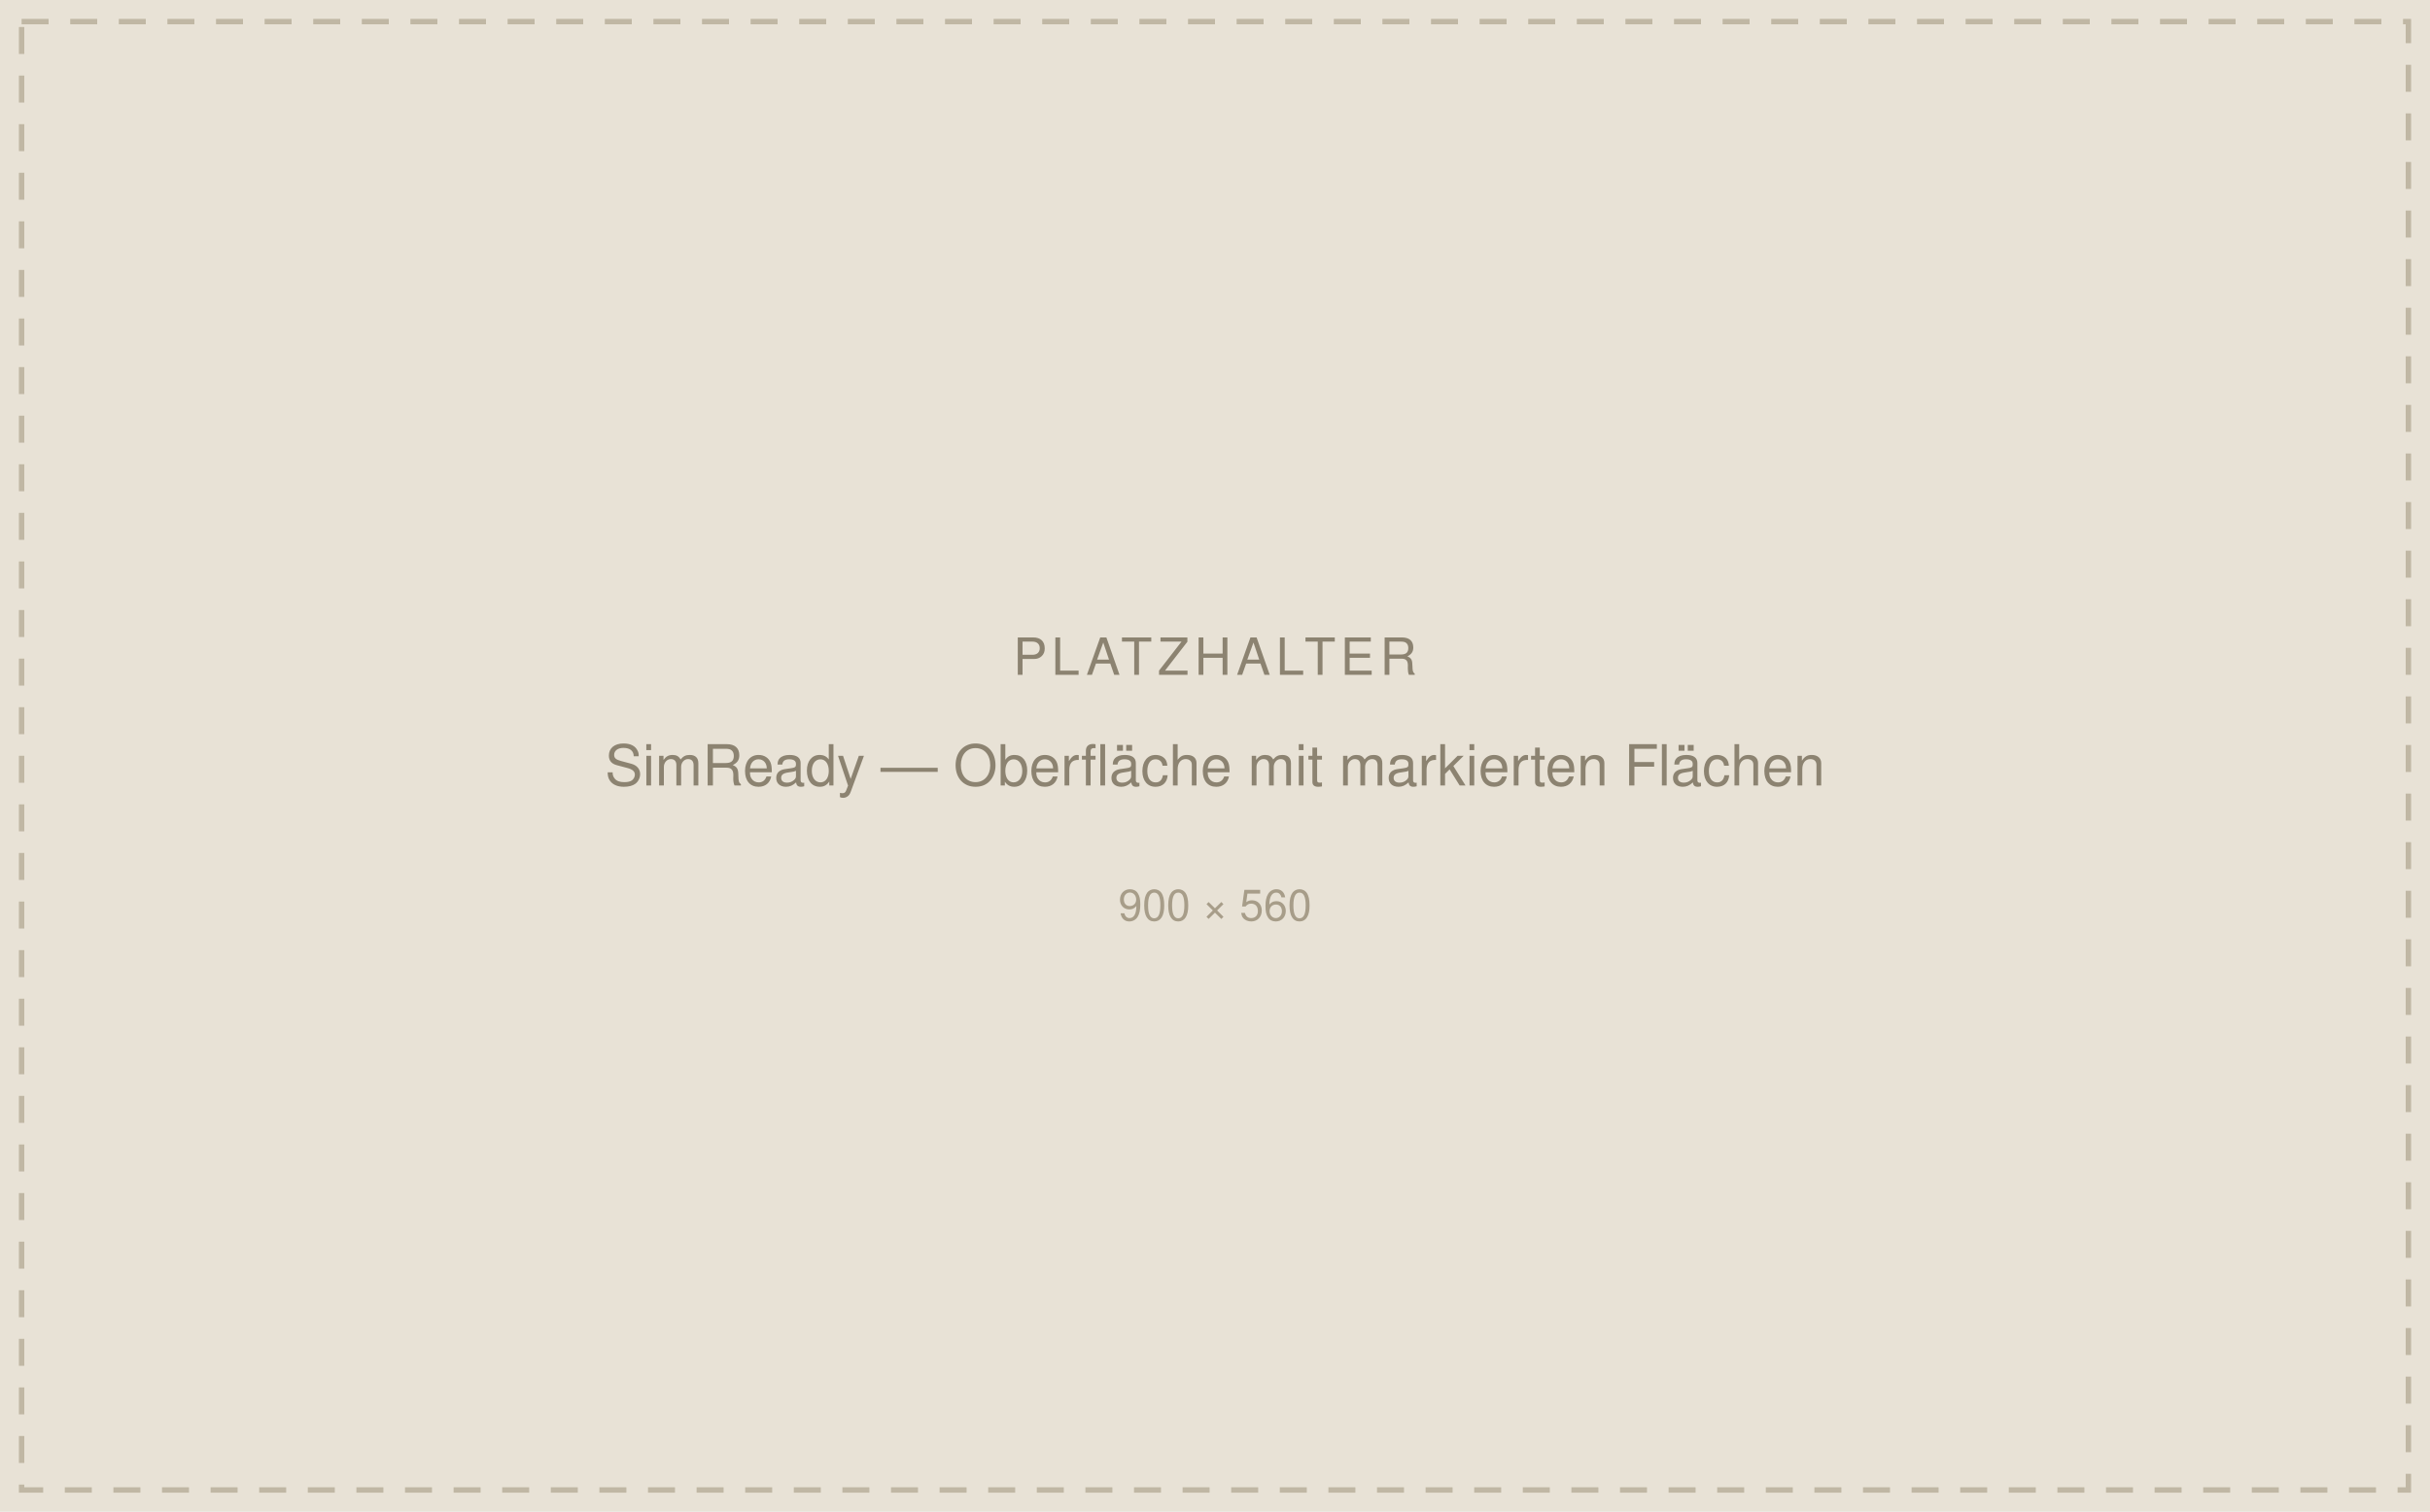
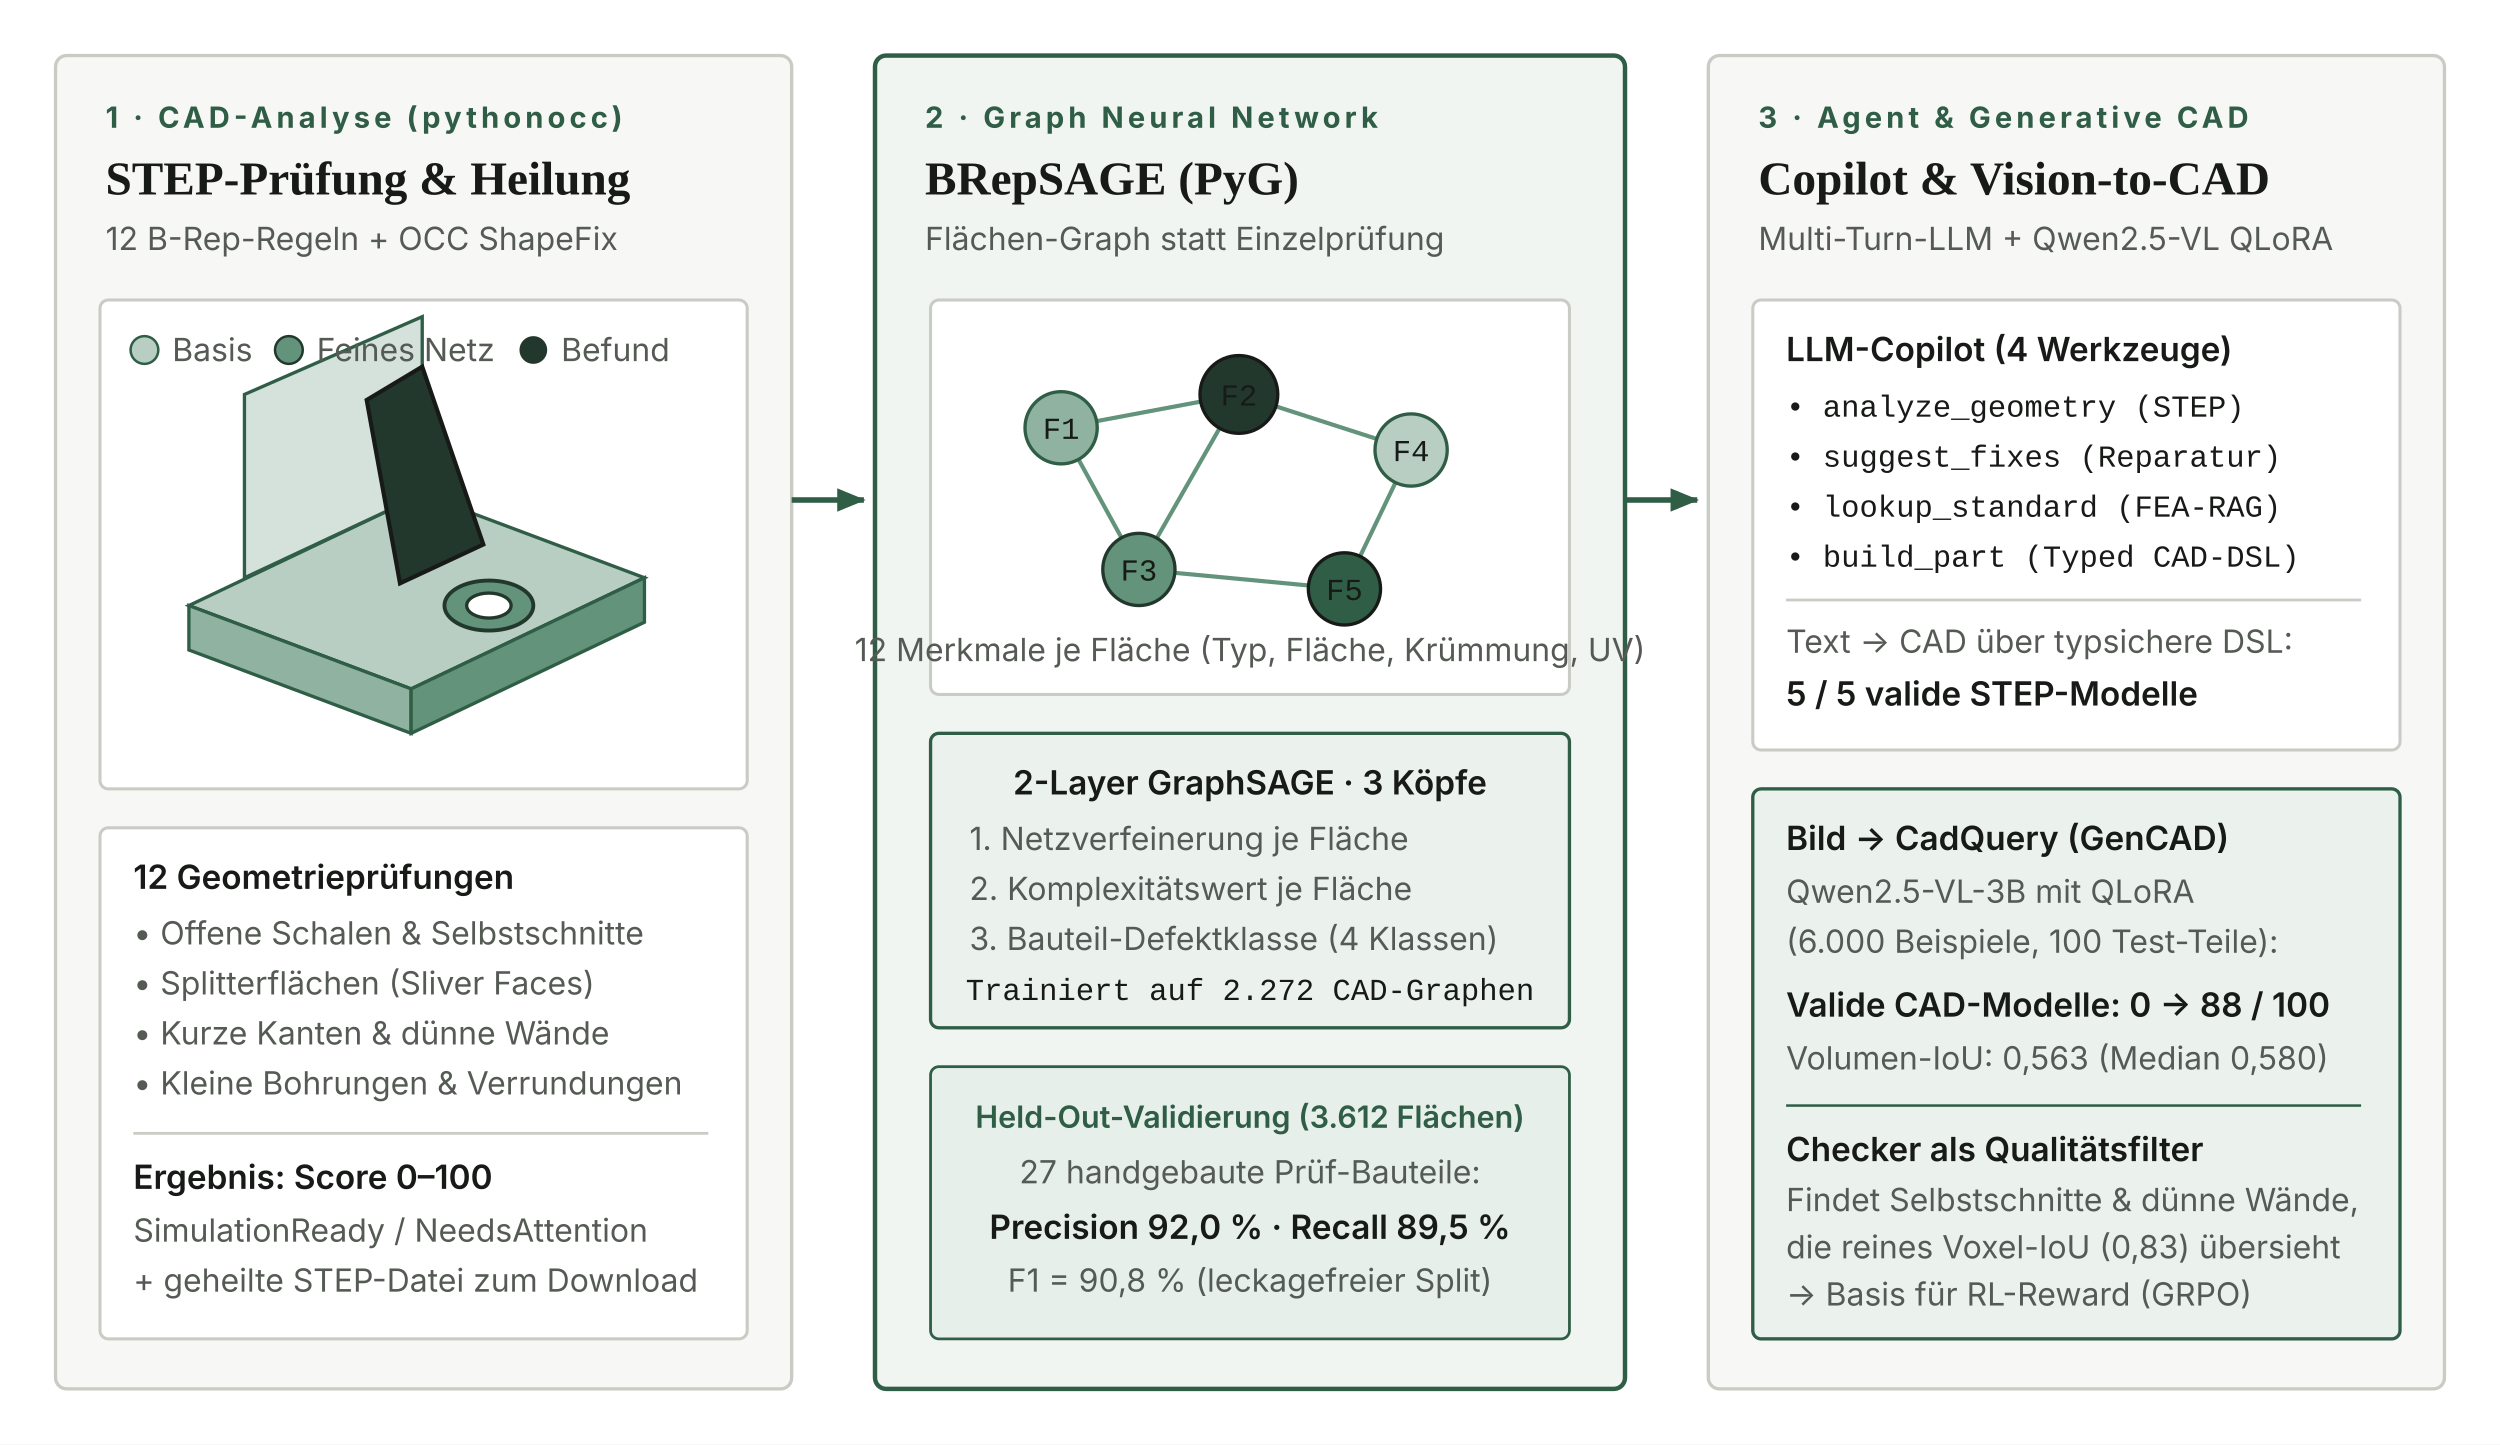
- <svg xmlns="http://www.w3.org/2000/svg" viewBox="0 0 900 560" width="900" height="560" role="img" aria-label="Platzhalter: SimReady — Oberfläche mit markierten Flächen">
-   <rect width="900" height="560" fill="#E8E2D6" />
-   <rect x="8" y="8" width="884" height="544" fill="none" stroke="#C0B7A4" stroke-width="2" stroke-dasharray="10 8" />
-   <g fill="#8C8371" font-family="Helvetica, Arial, sans-serif" text-anchor="middle">
-     <text x="450" y="250" font-size="19" letter-spacing="2">PLATZHALTER</text>
-     <text x="450" y="291" font-size="21">SimReady — Oberfläche mit markierten Flächen</text>
-     <text x="450" y="341" font-size="16" fill="#A79D89">900 × 560</text>
-   </g>
+ <svg xmlns="http://www.w3.org/2000/svg" viewBox="0 0 900 520" width="900" height="520" role="img" aria-label="Überblick über SimReady: STEP-Geometrieprüfung, BRepSAGE Graph Neural Network und KI-Copilot mit Bild-zu-CAD-Generierung">
+   <defs>
+     <style>
+       .bg { fill: #FFFFFF; }
+       .card { fill: #F7F8F5; stroke: #C8CCC4; stroke-width: 1.2; }
+       .card-accent { fill: #F1F5F2; stroke: #2F5D46; stroke-width: 1.6; }
+       .kicker { font-family: 'Public Sans', -apple-system, BlinkMacSystemFont, 'Segoe UI', sans-serif; font-size: 10.5px; font-weight: 700; letter-spacing: 0.14em; text-transform: uppercase; fill: #2F5D46; }
+       .title { font-family: 'Libre Bodoni', Georgia, 'Times New Roman', serif; font-size: 17px; font-weight: 600; fill: #171A17; }
+       .body { font-family: 'Public Sans', -apple-system, BlinkMacSystemFont, 'Segoe UI', sans-serif; font-size: 12px; fill: #171A17; }
+       .muted { font-family: 'Public Sans', -apple-system, BlinkMacSystemFont, 'Segoe UI', sans-serif; font-size: 11.5px; fill: #555B54; }
+       .mono { font-family: 'Consolas', 'Courier New', monospace; font-size: 11px; fill: #171A17; }
+       .badge { fill: #E6EFEA; stroke: #2F5D46; stroke-width: 1; }
+       .badge-text { font-family: 'Public Sans', -apple-system, BlinkMacSystemFont, 'Segoe UI', sans-serif; font-size: 11px; font-weight: 600; fill: #2F5D46; }
+       .box { fill: #FFFFFF; stroke: #C8CCC4; stroke-width: 1.1; }
+       .box-phys { fill: #EBF2EE; stroke: #2F5D46; stroke-width: 1.2; }
+       .arr { stroke: #2F5D46; stroke-width: 2; fill: none; }
+       .edge { stroke: #63937B; stroke-width: 1.5; fill: none; }
+     </style>
+     <marker id="arrow-sr" viewBox="0 0 10 10" refX="8" refY="5" markerWidth="6" markerHeight="6" orient="auto-start-reverse">
+       <path d="M 0 1.5 L 8.5 5 L 0 8.5 z" fill="#2F5D46" />
+     </marker>
+   </defs>
+   <rect class="bg" width="900" height="520" />
+   <rect class="card" x="20" y="20" width="265" height="480" rx="4" />
+   <text class="kicker" x="38" y="46">1 · CAD-Analyse (pythonocc)</text>
+   <text class="title" x="38" y="70">STEP-Prüfung &amp; Heilung</text>
+   <text class="muted" x="38" y="90">12 B-Rep-Regeln + OCC ShapeFix</text>
+   <rect class="box" x="36" y="108" width="233" height="176" rx="3" />
+   <polygon points="68,218 152,178 232,208 148,248" fill="#B8CEC2" stroke="#2F5D46" stroke-width="1.2" />
+   <polygon points="68,218 148,248 148,264 68,234" fill="#8FB3A0" stroke="#2F5D46" stroke-width="1.2" />
+   <polygon points="148,248 232,208 232,224 148,264" fill="#63937B" stroke="#2F5D46" stroke-width="1.2" />
+   <polygon points="88,142 152,114 152,178 88,208" fill="#D5E2DC" stroke="#2F5D46" stroke-width="1.2" />
+   <polygon points="152,132 174,196 144,210 132,144" fill="#23382D" stroke="#171A17" stroke-width="1.5" />
+   <ellipse cx="176" cy="218" rx="16" ry="9" fill="#63937B" stroke="#23382D" stroke-width="1.4" />
+   <ellipse cx="176" cy="218" rx="8" ry="4.5" fill="#FFFFFF" stroke="#23382D" stroke-width="1.2" />
+   <circle cx="52" cy="126" r="5" fill="#B8CEC2" stroke="#2F5D46" stroke-width="0.9" />
+   <text class="muted" x="62" y="130">Basis</text>
+   <circle cx="104" cy="126" r="5" fill="#63937B" stroke="#23382D" stroke-width="0.9" />
+   <text class="muted" x="114" y="130">Feines Netz</text>
+   <circle cx="192" cy="126" r="5" fill="#23382D" />
+   <text class="muted" x="202" y="130">Befund</text>
+   <rect class="box" x="36" y="298" width="233" height="184" rx="3" />
+   <text class="body" x="48" y="320" font-weight="600">12 Geometrieprüfungen</text>
+   <text class="muted" x="48" y="340">• Offene Schalen &amp; Selbstschnitte</text>
+   <text class="muted" x="48" y="358">• Splitterflächen (Sliver Faces)</text>
+   <text class="muted" x="48" y="376">• Kurze Kanten &amp; dünne Wände</text>
+   <text class="muted" x="48" y="394">• Kleine Bohrungen &amp; Verrundungen</text>
+   <line x1="48" y1="408" x2="255" y2="408" stroke="#C8CCC4" stroke-width="1" />
+   <text class="body" x="48" y="428" font-weight="600" fill="#2F5D46">Ergebnis: Score 0–100</text>
+   <text class="muted" x="48" y="447">SimulationReady / NeedsAttention</text>
+   <text class="muted" x="48" y="465">+ geheilte STEP-Datei zum Download</text>
+   <rect class="card-accent" x="315" y="20" width="270" height="480" rx="4" />
+   <text class="kicker" x="333" y="46">2 · Graph Neural Network</text>
+   <text class="title" x="333" y="70">BRepSAGE (PyG)</text>
+   <text class="muted" x="333" y="90">Flächen-Graph statt Einzelprüfung</text>
+   <rect class="box" x="335" y="108" width="230" height="142" rx="3" />
+   <line class="edge" x1="382" y1="154" x2="446" y2="142" />
+   <line class="edge" x1="382" y1="154" x2="410" y2="205" />
+   <line class="edge" x1="446" y1="142" x2="410" y2="205" />
+   <line class="edge" x1="446" y1="142" x2="508" y2="162" />
+   <line class="edge" x1="410" y1="205" x2="484" y2="212" />
+   <line class="edge" x1="508" y1="162" x2="484" y2="212" />
+   <circle cx="382" cy="154" r="13" fill="#8FB3A0" stroke="#2F5D46" stroke-width="1.2" />
+   <text class="mono" x="382" y="158" text-anchor="middle" fill="#171A17">F1</text>
+   <circle cx="446" cy="142" r="14" fill="#23382D" stroke="#171A17" stroke-width="1.2" />
+   <text class="mono" x="446" y="146" text-anchor="middle" fill="#FFFFFF">F2</text>
+   <circle cx="410" cy="205" r="13" fill="#63937B" stroke="#23382D" stroke-width="1.2" />
+   <text class="mono" x="410" y="209" text-anchor="middle" fill="#FFFFFF">F3</text>
+   <circle cx="508" cy="162" r="13" fill="#B8CEC2" stroke="#2F5D46" stroke-width="1.2" />
+   <text class="mono" x="508" y="166" text-anchor="middle" fill="#171A17">F4</text>
+   <circle cx="484" cy="212" r="13" fill="#2F5D46" stroke="#171A17" stroke-width="1.2" />
+   <text class="mono" x="484" y="216" text-anchor="middle" fill="#FFFFFF">F5</text>
+   <text class="muted" x="450" y="238" text-anchor="middle">12 Merkmale je Fläche (Typ, Fläche, Krümmung, UV)</text>
+   <rect class="box-phys" x="335" y="264" width="230" height="106" rx="3" />
+   <text class="body" x="450" y="286" text-anchor="middle" font-weight="600" fill="#2F5D46">2-Layer GraphSAGE · 3 Köpfe</text>
+   <text class="muted" x="349" y="306">1. Netzverfeinerung je Fläche</text>
+   <text class="muted" x="349" y="324">2. Komplexitätswert je Fläche</text>
+   <text class="muted" x="349" y="342">3. Bauteil-Defektklasse (4 Klassen)</text>
+   <text class="mono" x="450" y="360" text-anchor="middle">Trainiert auf 2.272 CAD-Graphen</text>
+   <rect class="badge" x="335" y="384" width="230" height="98" rx="3" />
+   <text class="badge-text" x="450" y="406" text-anchor="middle">Held-Out-Validierung (3.612 Flächen)</text>
+   <text class="muted" x="450" y="426" text-anchor="middle">27 handgebaute Prüf-Bauteile:</text>
+   <text class="body" x="450" y="446" text-anchor="middle" font-weight="600" fill="#2F5D46">Precision 92,0 % · Recall 89,5 %</text>
+   <text class="muted" x="450" y="465" text-anchor="middle">F1 = 90,8 % (leckagefreier Split)</text>
+   <rect class="card" x="615" y="20" width="265" height="480" rx="4" />
+   <text class="kicker" x="633" y="46">3 · Agent &amp; Generative CAD</text>
+   <text class="title" x="633" y="70">Copilot &amp; Vision-to-CAD</text>
+   <text class="muted" x="633" y="90">Multi-Turn-LLM + Qwen2.5-VL QLoRA</text>
+   <rect class="box" x="631" y="108" width="233" height="162" rx="3" />
+   <text class="body" x="643" y="130" font-weight="600">LLM-Copilot (4 Werkzeuge)</text>
+   <text class="mono" x="643" y="150">• analyze_geometry (STEP)</text>
+   <text class="mono" x="643" y="168">• suggest_fixes (Reparatur)</text>
+   <text class="mono" x="643" y="186">• lookup_standard (FEA-RAG)</text>
+   <text class="mono" x="643" y="204">• build_part (Typed CAD-DSL)</text>
+   <line x1="643" y1="216" x2="850" y2="216" stroke="#C8CCC4" stroke-width="1" />
+   <text class="muted" x="643" y="235">Text → CAD über typsichere DSL:</text>
+   <text class="body" x="643" y="254" font-weight="600" fill="#2F5D46">5 / 5 valide STEP-Modelle</text>
+   <rect class="box-phys" x="631" y="284" width="233" height="198" rx="3" />
+   <text class="body" x="643" y="306" font-weight="600" fill="#2F5D46">Bild → CadQuery (GenCAD)</text>
+   <text class="muted" x="643" y="325">Qwen2.5-VL-3B mit QLoRA</text>
+   <text class="muted" x="643" y="343">(6.000 Beispiele, 100 Test-Teile):</text>
+   <text class="body" x="643" y="366" font-weight="600">Valide CAD-Modelle: 0 → 88 / 100</text>
+   <text class="muted" x="643" y="385">Volumen-IoU: 0,563 (Median 0,580)</text>
+   <line x1="643" y1="398" x2="850" y2="398" stroke="#2F5D46" stroke-width="0.9" />
+   <text class="body" x="643" y="418" font-weight="600">Checker als Qualitätsfilter</text>
+   <text class="muted" x="643" y="436">Findet Selbstschnitte &amp; dünne Wände,</text>
+   <text class="muted" x="643" y="453">die reines Voxel-IoU (0,83) übersieht</text>
+   <text class="muted" x="643" y="470">→ Basis für RL-Reward (GRPO)</text>
+   <line class="arr" x1="285" y1="180" x2="311" y2="180" marker-end="url(#arrow-sr)" />
+   <line class="arr" x1="585" y1="180" x2="611" y2="180" marker-end="url(#arrow-sr)" />
</svg>
